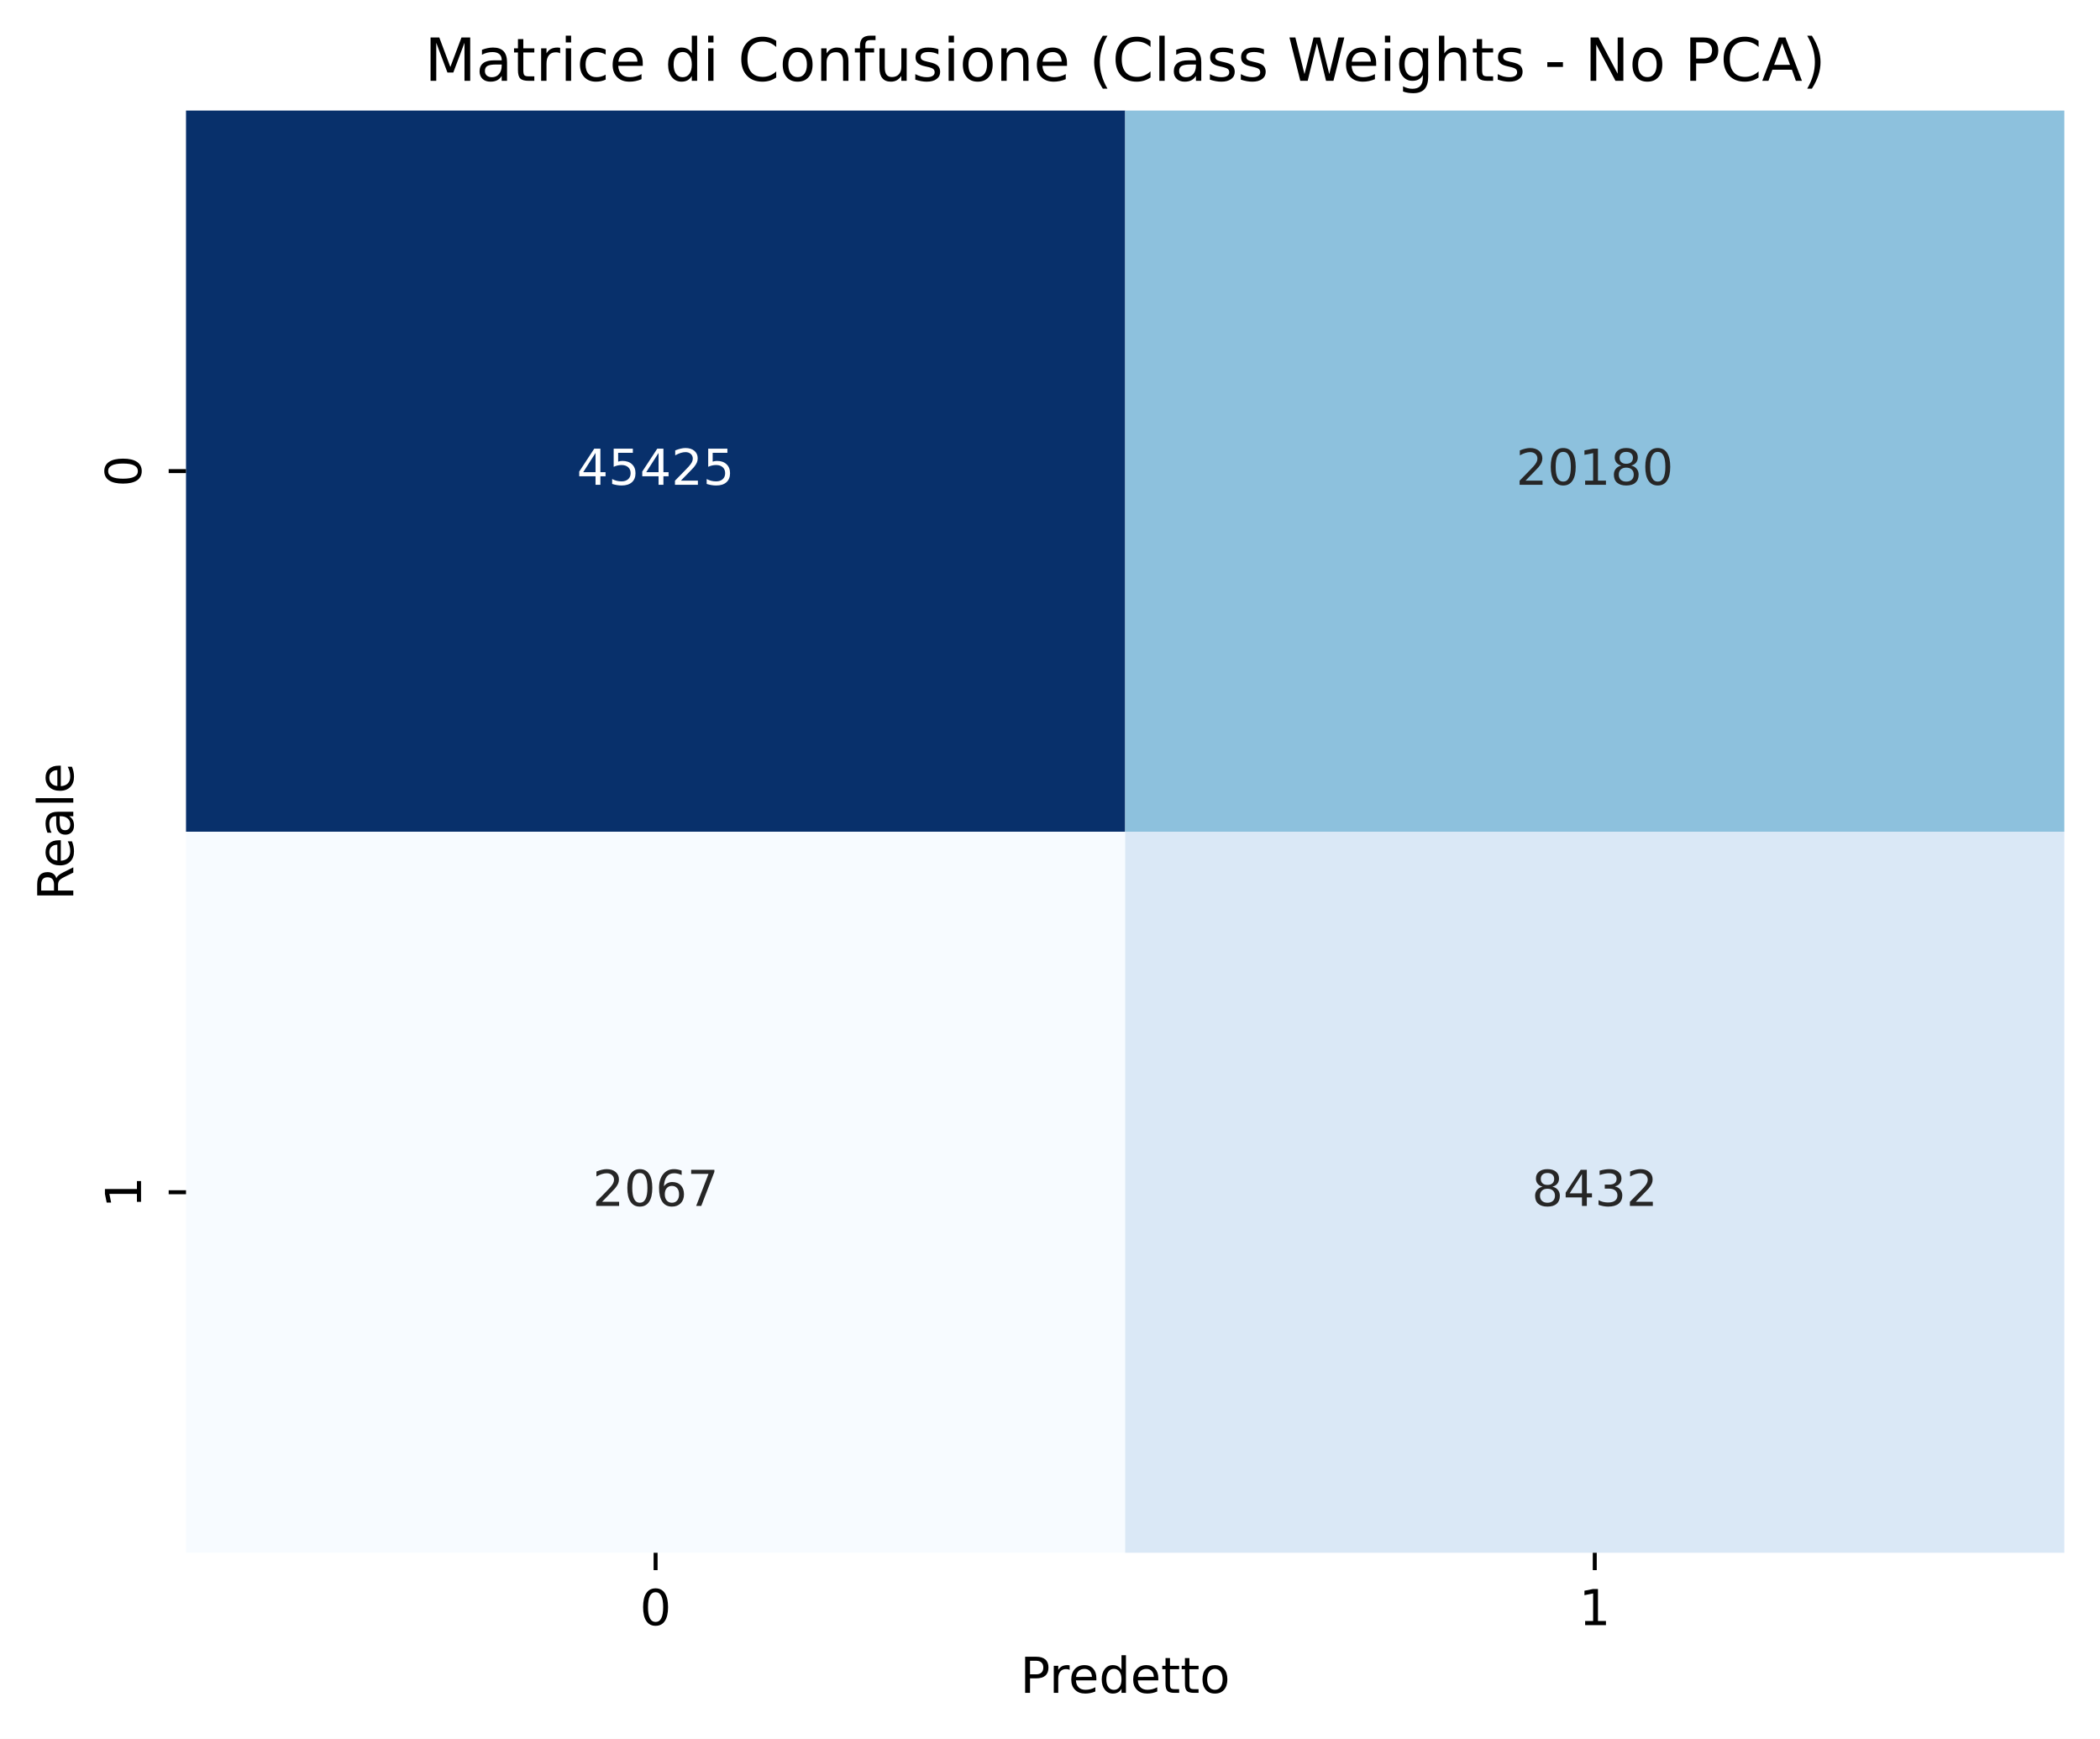
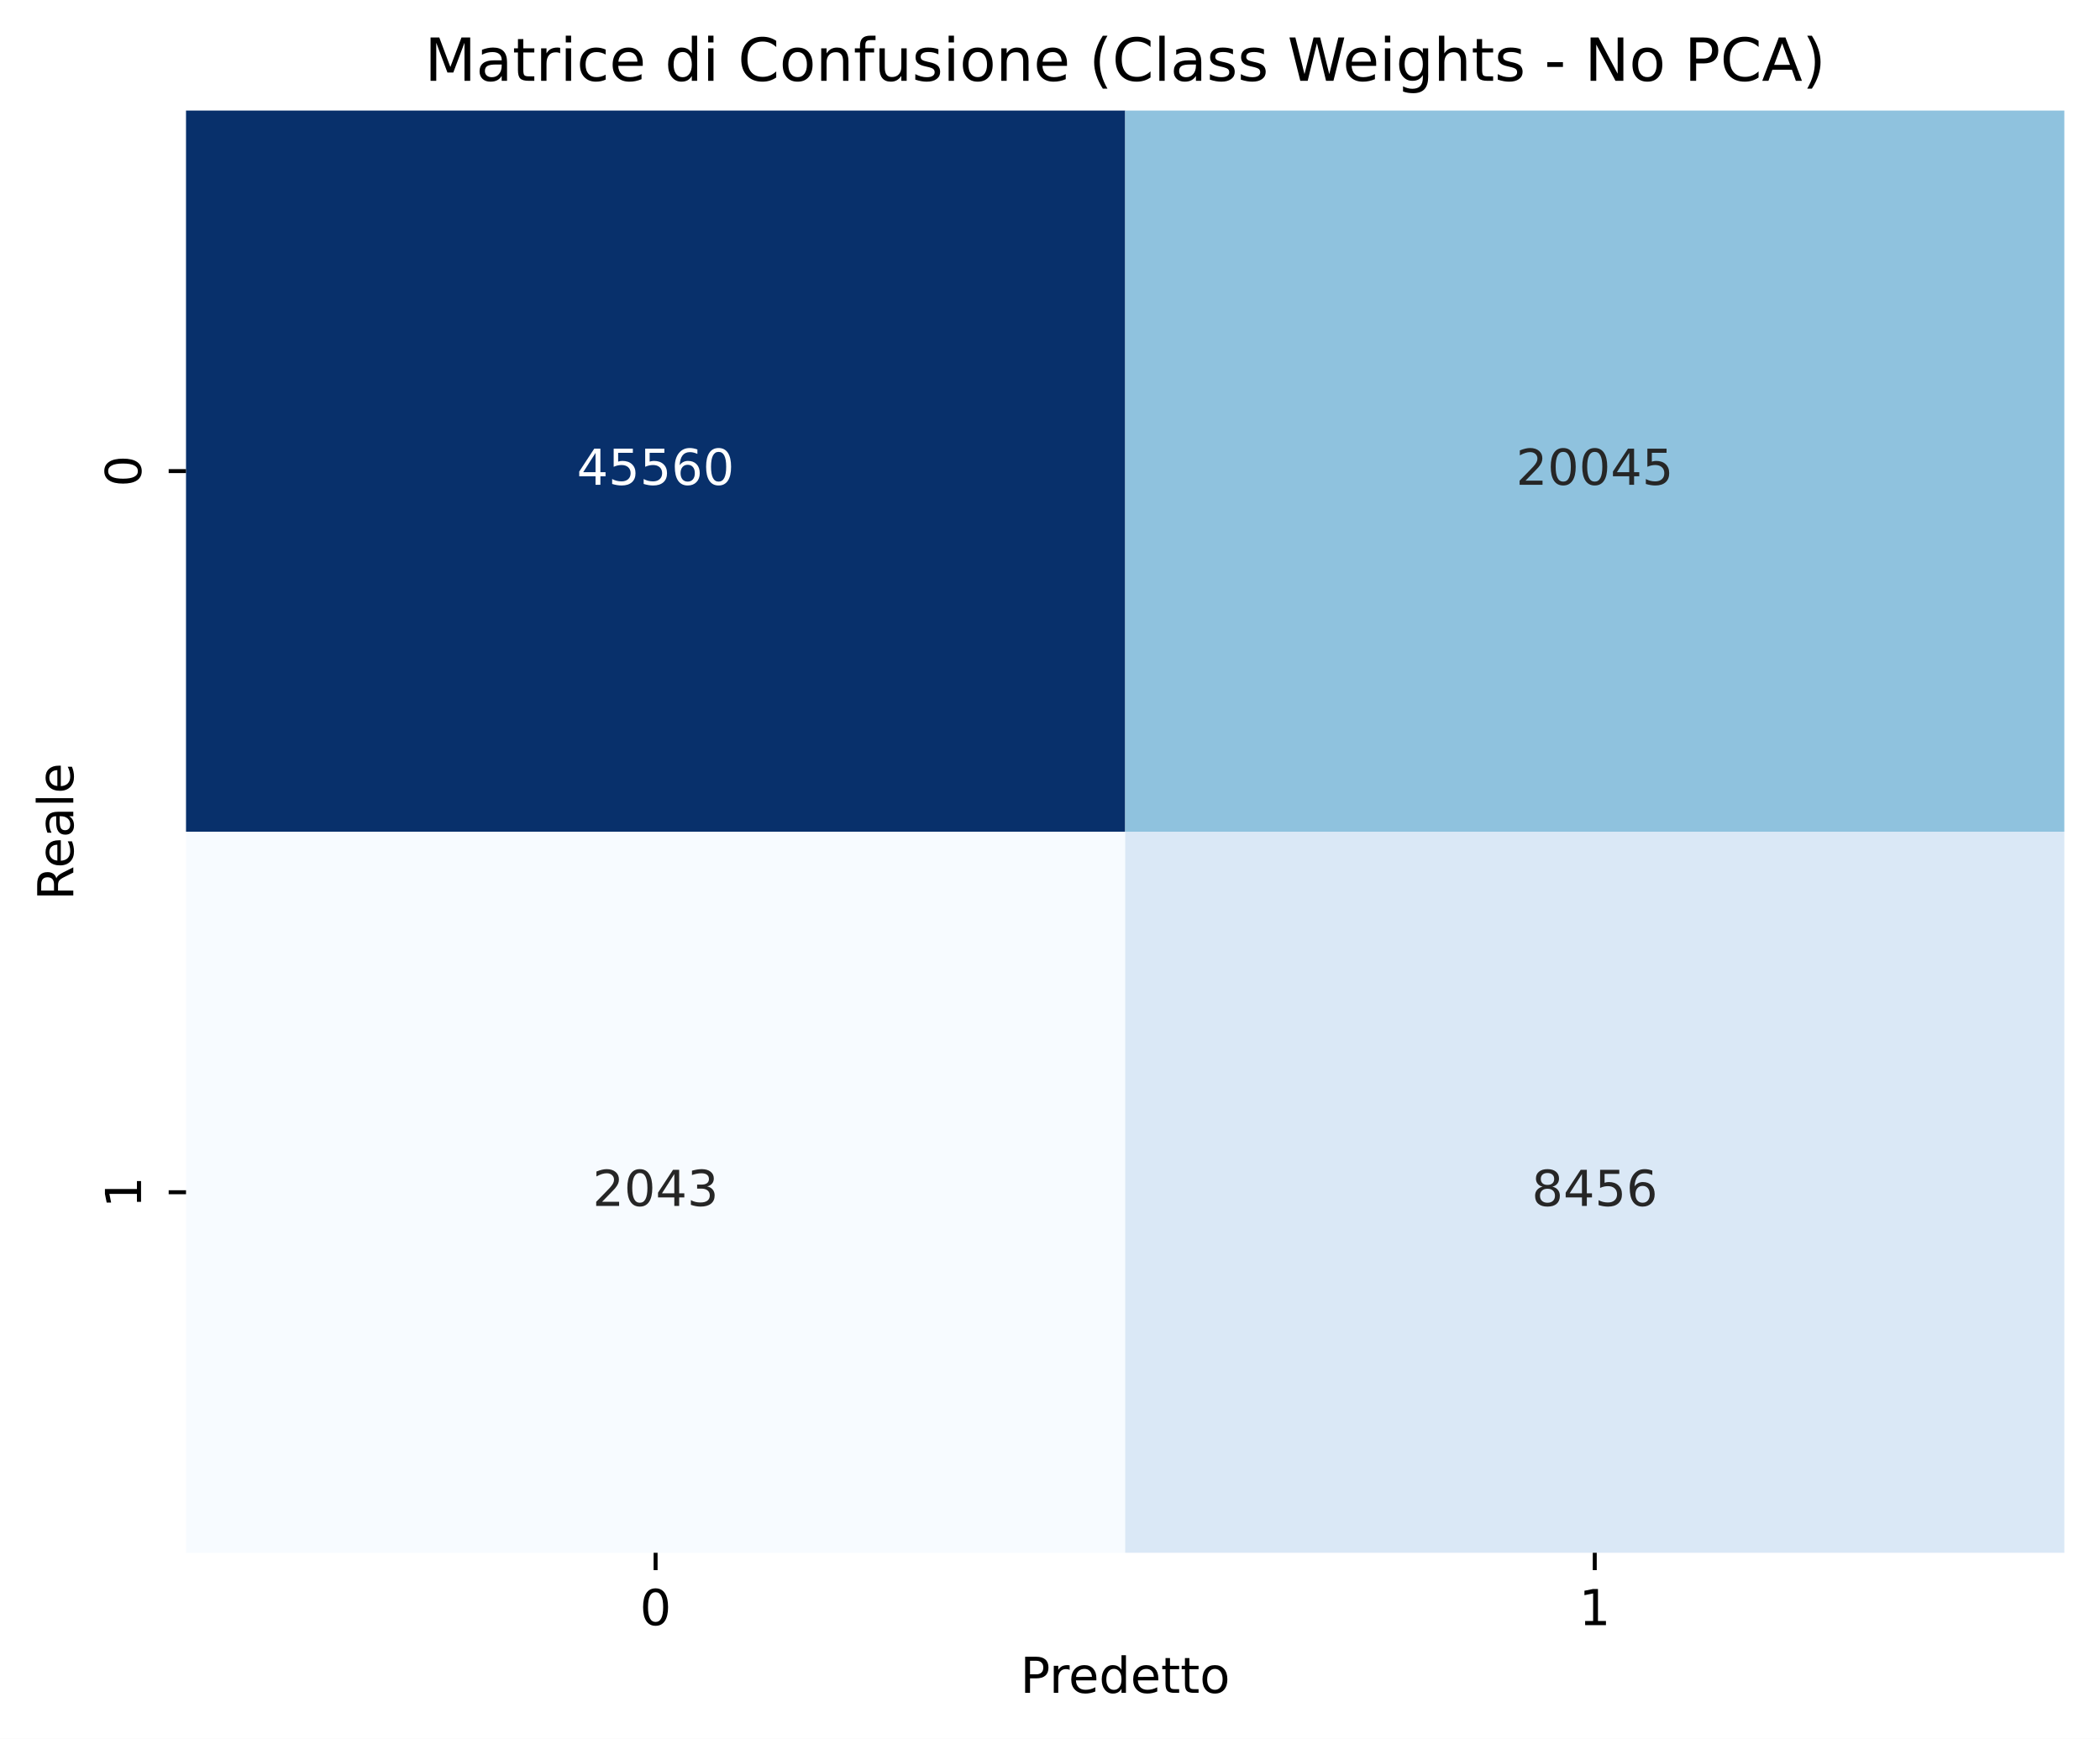
<svg xmlns="http://www.w3.org/2000/svg" xmlns:xlink="http://www.w3.org/1999/xlink" width="423.996pt" height="351.034pt" viewBox="0 0 423.996 351.034" version="1.1">
  <defs>
    <style type="text/css">*{stroke-linejoin: round; stroke-linecap: butt}</style>
  </defs>
  <g id="figure_1">
    <g id="patch_1">
      <path d="M 0 351.034  L 423.996 351.034  L 423.996 0  L 0 0  z " style="fill: #ffffff" />
    </g>
    <g id="axes_1">
      <g id="patch_2">
        <path d="M 37.556 313.478  L 416.796 313.478  L 416.796 22.318  L 37.556 22.318  z " style="fill: #ffffff" />
      </g>
      <g id="QuadMesh_1">
-         <path d="M 37.556 22.318  L 227.176 22.318  L 227.176 167.898  L 37.556 167.898  L 37.556 22.318  " clip-path="url(#p43c16661d5)" style="fill: #08306b" />
-         <path d="M 227.176 22.318  L 416.796 22.318  L 416.796 167.898  L 227.176 167.898  L 227.176 22.318  " clip-path="url(#p43c16661d5)" style="fill: #8dc1dd" />
-         <path d="M 37.556 167.898  L 227.176 167.898  L 227.176 313.478  L 37.556 313.478  L 37.556 167.898  " clip-path="url(#p43c16661d5)" style="fill: #f7fbff" />
-         <path d="M 227.176 167.898  L 416.796 167.898  L 416.796 313.478  L 227.176 313.478  L 227.176 167.898  " clip-path="url(#p43c16661d5)" style="fill: #dae8f6" />
+         <path d="M 37.556 22.318  L 227.176 22.318  L 227.176 167.898  L 37.556 167.898  L 37.556 22.318  " clip-path="url(#p2dd8c3589e)" style="fill: #08306b" />
+         <path d="M 227.176 22.318  L 416.796 22.318  L 416.796 167.898  L 227.176 167.898  L 227.176 22.318  " clip-path="url(#p2dd8c3589e)" style="fill: #8fc2de" />
+         <path d="M 37.556 167.898  L 227.176 167.898  L 227.176 313.478  L 37.556 313.478  L 37.556 167.898  " clip-path="url(#p2dd8c3589e)" style="fill: #f7fbff" />
+         <path d="M 227.176 167.898  L 416.796 167.898  L 416.796 313.478  L 227.176 313.478  L 227.176 167.898  " clip-path="url(#p2dd8c3589e)" style="fill: #dae8f6" />
      </g>
      <g id="matplotlib.axis_1">
        <g id="xtick_1">
          <g id="line2d_1">
            <defs>
-               <path id="m1377ae1045" d="M 0 0  L 0 3.5  " style="stroke: #000000; stroke-width: 0.8" />
-             </defs>
-             <g>
-               <use xlink:href="#m1377ae1045" x="132.366" y="313.478" style="stroke: #000000; stroke-width: 0.8" />
+               <path id="medef23ab1d" d="M 0 0  L 0 3.5  " style="stroke: #000000; stroke-width: 0.8" />
+             </defs>
+             <g>
+               <use xlink:href="#medef23ab1d" x="132.366" y="313.478" style="stroke: #000000; stroke-width: 0.8" />
            </g>
          </g>
          <g id="text_1">
            <g transform="translate(129.185 328.0766) scale(0.1 -0.1)">
              <defs>
                <path id="DejaVuSans-30" d="M 2034 4250  Q 1547 4250 1301 3770  Q 1056 3291 1056 2328  Q 1056 1369 1301 889  Q 1547 409 2034 409  Q 2525 409 2770 889  Q 3016 1369 3016 2328  Q 3016 3291 2770 3770  Q 2525 4250 2034 4250  z M 2034 4750  Q 2819 4750 3233 4129  Q 3647 3509 3647 2328  Q 3647 1150 3233 529  Q 2819 -91 2034 -91  Q 1250 -91 836 529  Q 422 1150 422 2328  Q 422 3509 836 4129  Q 1250 4750 2034 4750  z " transform="scale(0.015625)" />
              </defs>
              <use xlink:href="#DejaVuSans-30" />
            </g>
          </g>
        </g>
        <g id="xtick_2">
          <g id="line2d_2">
            <g>
-               <use xlink:href="#m1377ae1045" x="321.986" y="313.478" style="stroke: #000000; stroke-width: 0.8" />
+               <use xlink:href="#medef23ab1d" x="321.986" y="313.478" style="stroke: #000000; stroke-width: 0.8" />
            </g>
          </g>
          <g id="text_2">
            <g transform="translate(318.805 328.0766) scale(0.1 -0.1)">
              <defs>
                <path id="DejaVuSans-31" d="M 794 531  L 1825 531  L 1825 4091  L 703 3866  L 703 4441  L 1819 4666  L 2450 4666  L 2450 531  L 3481 531  L 3481 0  L 794 0  L 794 531  z " transform="scale(0.015625)" />
              </defs>
              <use xlink:href="#DejaVuSans-31" />
            </g>
          </g>
        </g>
        <g id="text_3">
          <g transform="translate(205.9989 341.7547) scale(0.1 -0.1)">
            <defs>
              <path id="DejaVuSans-50" d="M 1259 4147  L 1259 2394  L 2053 2394  Q 2494 2394 2734 2622  Q 2975 2850 2975 3272  Q 2975 3691 2734 3919  Q 2494 4147 2053 4147  L 1259 4147  z M 628 4666  L 2053 4666  Q 2838 4666 3239 4311  Q 3641 3956 3641 3272  Q 3641 2581 3239 2228  Q 2838 1875 2053 1875  L 1259 1875  L 1259 0  L 628 0  L 628 4666  z " transform="scale(0.015625)" />
              <path id="DejaVuSans-72" d="M 2631 2963  Q 2534 3019 2420 3045  Q 2306 3072 2169 3072  Q 1681 3072 1420 2755  Q 1159 2438 1159 1844  L 1159 0  L 581 0  L 581 3500  L 1159 3500  L 1159 2956  Q 1341 3275 1631 3429  Q 1922 3584 2338 3584  Q 2397 3584 2469 3576  Q 2541 3569 2628 3553  L 2631 2963  z " transform="scale(0.015625)" />
              <path id="DejaVuSans-65" d="M 3597 1894  L 3597 1613  L 953 1613  Q 991 1019 1311 708  Q 1631 397 2203 397  Q 2534 397 2845 478  Q 3156 559 3463 722  L 3463 178  Q 3153 47 2828 -22  Q 2503 -91 2169 -91  Q 1331 -91 842 396  Q 353 884 353 1716  Q 353 2575 817 3079  Q 1281 3584 2069 3584  Q 2775 3584 3186 3129  Q 3597 2675 3597 1894  z M 3022 2063  Q 3016 2534 2758 2815  Q 2500 3097 2075 3097  Q 1594 3097 1305 2825  Q 1016 2553 972 2059  L 3022 2063  z " transform="scale(0.015625)" />
              <path id="DejaVuSans-64" d="M 2906 2969  L 2906 4863  L 3481 4863  L 3481 0  L 2906 0  L 2906 525  Q 2725 213 2448 61  Q 2172 -91 1784 -91  Q 1150 -91 751 415  Q 353 922 353 1747  Q 353 2572 751 3078  Q 1150 3584 1784 3584  Q 2172 3584 2448 3432  Q 2725 3281 2906 2969  z M 947 1747  Q 947 1113 1208 752  Q 1469 391 1925 391  Q 2381 391 2643 752  Q 2906 1113 2906 1747  Q 2906 2381 2643 2742  Q 2381 3103 1925 3103  Q 1469 3103 1208 2742  Q 947 2381 947 1747  z " transform="scale(0.015625)" />
              <path id="DejaVuSans-74" d="M 1172 4494  L 1172 3500  L 2356 3500  L 2356 3053  L 1172 3053  L 1172 1153  Q 1172 725 1289 603  Q 1406 481 1766 481  L 2356 481  L 2356 0  L 1766 0  Q 1100 0 847 248  Q 594 497 594 1153  L 594 3053  L 172 3053  L 172 3500  L 594 3500  L 594 4494  L 1172 4494  z " transform="scale(0.015625)" />
              <path id="DejaVuSans-6f" d="M 1959 3097  Q 1497 3097 1228 2736  Q 959 2375 959 1747  Q 959 1119 1226 758  Q 1494 397 1959 397  Q 2419 397 2687 759  Q 2956 1122 2956 1747  Q 2956 2369 2687 2733  Q 2419 3097 1959 3097  z M 1959 3584  Q 2709 3584 3137 3096  Q 3566 2609 3566 1747  Q 3566 888 3137 398  Q 2709 -91 1959 -91  Q 1206 -91 779 398  Q 353 888 353 1747  Q 353 2609 779 3096  Q 1206 3584 1959 3584  z " transform="scale(0.015625)" />
            </defs>
            <use xlink:href="#DejaVuSans-50" />
            <use xlink:href="#DejaVuSans-72" transform="translate(58.55273 0)" />
            <use xlink:href="#DejaVuSans-65" transform="translate(97.41602 0)" />
            <use xlink:href="#DejaVuSans-64" transform="translate(158.9395 0)" />
            <use xlink:href="#DejaVuSans-65" transform="translate(222.416 0)" />
            <use xlink:href="#DejaVuSans-74" transform="translate(283.9395 0)" />
            <use xlink:href="#DejaVuSans-74" transform="translate(323.1484 0)" />
            <use xlink:href="#DejaVuSans-6f" transform="translate(362.3574 0)" />
          </g>
        </g>
      </g>
      <g id="matplotlib.axis_2">
        <g id="ytick_1">
          <g id="line2d_3">
            <defs>
-               <path id="m65c0051e2d" d="M 0 0  L -3.5 0  " style="stroke: #000000; stroke-width: 0.8" />
-             </defs>
-             <g>
-               <use xlink:href="#m65c0051e2d" x="37.556" y="95.108" style="stroke: #000000; stroke-width: 0.8" />
+               <path id="m12a22592fe" d="M 0 0  L -3.5 0  " style="stroke: #000000; stroke-width: 0.8" />
+             </defs>
+             <g>
+               <use xlink:href="#m12a22592fe" x="37.556" y="95.108" style="stroke: #000000; stroke-width: 0.8" />
            </g>
          </g>
          <g id="text_4">
            <g transform="translate(28.47656 98.28938) rotate(-90) scale(0.1 -0.1)">
              <use xlink:href="#DejaVuSans-30" />
            </g>
          </g>
        </g>
        <g id="ytick_2">
          <g id="line2d_4">
            <g>
-               <use xlink:href="#m65c0051e2d" x="37.556" y="240.688" style="stroke: #000000; stroke-width: 0.8" />
+               <use xlink:href="#m12a22592fe" x="37.556" y="240.688" style="stroke: #000000; stroke-width: 0.8" />
            </g>
          </g>
          <g id="text_5">
            <g transform="translate(28.47656 243.8694) rotate(-90) scale(0.1 -0.1)">
              <use xlink:href="#DejaVuSans-31" />
            </g>
          </g>
        </g>
        <g id="text_6">
          <g transform="translate(14.79844 181.7536) rotate(-90) scale(0.1 -0.1)">
            <defs>
              <path id="DejaVuSans-52" d="M 2841 2188  Q 3044 2119 3236 1894  Q 3428 1669 3622 1275  L 4263 0  L 3584 0  L 2988 1197  Q 2756 1666 2539 1819  Q 2322 1972 1947 1972  L 1259 1972  L 1259 0  L 628 0  L 628 4666  L 2053 4666  Q 2853 4666 3247 4331  Q 3641 3997 3641 3322  Q 3641 2881 3436 2590  Q 3231 2300 2841 2188  z M 1259 4147  L 1259 2491  L 2053 2491  Q 2509 2491 2742 2702  Q 2975 2913 2975 3322  Q 2975 3731 2742 3939  Q 2509 4147 2053 4147  L 1259 4147  z " transform="scale(0.015625)" />
              <path id="DejaVuSans-61" d="M 2194 1759  Q 1497 1759 1228 1600  Q 959 1441 959 1056  Q 959 750 1161 570  Q 1363 391 1709 391  Q 2188 391 2477 730  Q 2766 1069 2766 1631  L 2766 1759  L 2194 1759  z M 3341 1997  L 3341 0  L 2766 0  L 2766 531  Q 2569 213 2275 61  Q 1981 -91 1556 -91  Q 1019 -91 701 211  Q 384 513 384 1019  Q 384 1609 779 1909  Q 1175 2209 1959 2209  L 2766 2209  L 2766 2266  Q 2766 2663 2505 2880  Q 2244 3097 1772 3097  Q 1472 3097 1187 3025  Q 903 2953 641 2809  L 641 3341  Q 956 3463 1253 3523  Q 1550 3584 1831 3584  Q 2591 3584 2966 3190  Q 3341 2797 3341 1997  z " transform="scale(0.015625)" />
              <path id="DejaVuSans-6c" d="M 603 4863  L 1178 4863  L 1178 0  L 603 0  L 603 4863  z " transform="scale(0.015625)" />
            </defs>
            <use xlink:href="#DejaVuSans-52" />
            <use xlink:href="#DejaVuSans-65" transform="translate(64.98242 0)" />
            <use xlink:href="#DejaVuSans-61" transform="translate(126.5059 0)" />
            <use xlink:href="#DejaVuSans-6c" transform="translate(187.7852 0)" />
            <use xlink:href="#DejaVuSans-65" transform="translate(215.5684 0)" />
          </g>
        </g>
      </g>
      <g id="text_7">
        <g style="fill: #ffffff" transform="translate(116.46 97.8675) scale(0.1 -0.1)">
          <defs>
            <path id="DejaVuSans-34" d="M 2419 4116  L 825 1625  L 2419 1625  L 2419 4116  z M 2253 4666  L 3047 4666  L 3047 1625  L 3713 1625  L 3713 1100  L 3047 1100  L 3047 0  L 2419 0  L 2419 1100  L 313 1100  L 313 1709  L 2253 4666  z " transform="scale(0.015625)" />
            <path id="DejaVuSans-35" d="M 691 4666  L 3169 4666  L 3169 4134  L 1269 4134  L 1269 2991  Q 1406 3038 1543 3061  Q 1681 3084 1819 3084  Q 2600 3084 3056 2656  Q 3513 2228 3513 1497  Q 3513 744 3044 326  Q 2575 -91 1722 -91  Q 1428 -91 1123 -41  Q 819 9 494 109  L 494 744  Q 775 591 1075 516  Q 1375 441 1709 441  Q 2250 441 2565 725  Q 2881 1009 2881 1497  Q 2881 1984 2565 2268  Q 2250 2553 1709 2553  Q 1456 2553 1204 2497  Q 953 2441 691 2322  L 691 4666  z " transform="scale(0.015625)" />
-             <path id="DejaVuSans-32" d="M 1228 531  L 3431 531  L 3431 0  L 469 0  L 469 531  Q 828 903 1448 1529  Q 2069 2156 2228 2338  Q 2531 2678 2651 2914  Q 2772 3150 2772 3378  Q 2772 3750 2511 3984  Q 2250 4219 1831 4219  Q 1534 4219 1204 4116  Q 875 4013 500 3803  L 500 4441  Q 881 4594 1212 4672  Q 1544 4750 1819 4750  Q 2544 4750 2975 4387  Q 3406 4025 3406 3419  Q 3406 3131 3298 2873  Q 3191 2616 2906 2266  Q 2828 2175 2409 1742  Q 1991 1309 1228 531  z " transform="scale(0.015625)" />
+             <path id="DejaVuSans-36" d="M 2113 2584  Q 1688 2584 1439 2293  Q 1191 2003 1191 1497  Q 1191 994 1439 701  Q 1688 409 2113 409  Q 2538 409 2786 701  Q 3034 994 3034 1497  Q 3034 2003 2786 2293  Q 2538 2584 2113 2584  z M 3366 4563  L 3366 3988  Q 3128 4100 2886 4159  Q 2644 4219 2406 4219  Q 1781 4219 1451 3797  Q 1122 3375 1075 2522  Q 1259 2794 1537 2939  Q 1816 3084 2150 3084  Q 2853 3084 3261 2657  Q 3669 2231 3669 1497  Q 3669 778 3244 343  Q 2819 -91 2113 -91  Q 1303 -91 875 529  Q 447 1150 447 2328  Q 447 3434 972 4092  Q 1497 4750 2381 4750  Q 2619 4750 2861 4703  Q 3103 4656 3366 4563  z " transform="scale(0.015625)" />
          </defs>
          <use xlink:href="#DejaVuSans-34" />
          <use xlink:href="#DejaVuSans-35" transform="translate(63.62305 0)" />
-           <use xlink:href="#DejaVuSans-34" transform="translate(127.2461 0)" />
-           <use xlink:href="#DejaVuSans-32" transform="translate(190.8691 0)" />
-           <use xlink:href="#DejaVuSans-35" transform="translate(254.4922 0)" />
+           <use xlink:href="#DejaVuSans-35" transform="translate(127.2461 0)" />
+           <use xlink:href="#DejaVuSans-36" transform="translate(190.8691 0)" />
+           <use xlink:href="#DejaVuSans-30" transform="translate(254.4922 0)" />
        </g>
      </g>
      <g id="text_8">
        <g style="fill: #262626" transform="translate(306.08 97.8675) scale(0.1 -0.1)">
          <defs>
-             <path id="DejaVuSans-38" d="M 2034 2216  Q 1584 2216 1326 1975  Q 1069 1734 1069 1313  Q 1069 891 1326 650  Q 1584 409 2034 409  Q 2484 409 2743 651  Q 3003 894 3003 1313  Q 3003 1734 2745 1975  Q 2488 2216 2034 2216  z M 1403 2484  Q 997 2584 770 2862  Q 544 3141 544 3541  Q 544 4100 942 4425  Q 1341 4750 2034 4750  Q 2731 4750 3128 4425  Q 3525 4100 3525 3541  Q 3525 3141 3298 2862  Q 3072 2584 2669 2484  Q 3125 2378 3379 2068  Q 3634 1759 3634 1313  Q 3634 634 3220 271  Q 2806 -91 2034 -91  Q 1263 -91 848 271  Q 434 634 434 1313  Q 434 1759 690 2068  Q 947 2378 1403 2484  z M 1172 3481  Q 1172 3119 1398 2916  Q 1625 2713 2034 2713  Q 2441 2713 2670 2916  Q 2900 3119 2900 3481  Q 2900 3844 2670 4047  Q 2441 4250 2034 4250  Q 1625 4250 1398 4047  Q 1172 3844 1172 3481  z " transform="scale(0.015625)" />
+             <path id="DejaVuSans-32" d="M 1228 531  L 3431 531  L 3431 0  L 469 0  L 469 531  Q 828 903 1448 1529  Q 2069 2156 2228 2338  Q 2531 2678 2651 2914  Q 2772 3150 2772 3378  Q 2772 3750 2511 3984  Q 2250 4219 1831 4219  Q 1534 4219 1204 4116  Q 875 4013 500 3803  L 500 4441  Q 881 4594 1212 4672  Q 1544 4750 1819 4750  Q 2544 4750 2975 4387  Q 3406 4025 3406 3419  Q 3406 3131 3298 2873  Q 3191 2616 2906 2266  Q 2828 2175 2409 1742  Q 1991 1309 1228 531  z " transform="scale(0.015625)" />
          </defs>
          <use xlink:href="#DejaVuSans-32" />
          <use xlink:href="#DejaVuSans-30" transform="translate(63.62305 0)" />
-           <use xlink:href="#DejaVuSans-31" transform="translate(127.2461 0)" />
-           <use xlink:href="#DejaVuSans-38" transform="translate(190.8691 0)" />
-           <use xlink:href="#DejaVuSans-30" transform="translate(254.4922 0)" />
+           <use xlink:href="#DejaVuSans-30" transform="translate(127.2461 0)" />
+           <use xlink:href="#DejaVuSans-34" transform="translate(190.8691 0)" />
+           <use xlink:href="#DejaVuSans-35" transform="translate(254.4922 0)" />
        </g>
      </g>
      <g id="text_9">
        <g style="fill: #262626" transform="translate(119.6412 243.4475) scale(0.1 -0.1)">
          <defs>
-             <path id="DejaVuSans-36" d="M 2113 2584  Q 1688 2584 1439 2293  Q 1191 2003 1191 1497  Q 1191 994 1439 701  Q 1688 409 2113 409  Q 2538 409 2786 701  Q 3034 994 3034 1497  Q 3034 2003 2786 2293  Q 2538 2584 2113 2584  z M 3366 4563  L 3366 3988  Q 3128 4100 2886 4159  Q 2644 4219 2406 4219  Q 1781 4219 1451 3797  Q 1122 3375 1075 2522  Q 1259 2794 1537 2939  Q 1816 3084 2150 3084  Q 2853 3084 3261 2657  Q 3669 2231 3669 1497  Q 3669 778 3244 343  Q 2819 -91 2113 -91  Q 1303 -91 875 529  Q 447 1150 447 2328  Q 447 3434 972 4092  Q 1497 4750 2381 4750  Q 2619 4750 2861 4703  Q 3103 4656 3366 4563  z " transform="scale(0.015625)" />
-             <path id="DejaVuSans-37" d="M 525 4666  L 3525 4666  L 3525 4397  L 1831 0  L 1172 0  L 2766 4134  L 525 4134  L 525 4666  z " transform="scale(0.015625)" />
+             <path id="DejaVuSans-33" d="M 2597 2516  Q 3050 2419 3304 2112  Q 3559 1806 3559 1356  Q 3559 666 3084 287  Q 2609 -91 1734 -91  Q 1441 -91 1130 -33  Q 819 25 488 141  L 488 750  Q 750 597 1062 519  Q 1375 441 1716 441  Q 2309 441 2620 675  Q 2931 909 2931 1356  Q 2931 1769 2642 2001  Q 2353 2234 1838 2234  L 1294 2234  L 1294 2753  L 1863 2753  Q 2328 2753 2575 2939  Q 2822 3125 2822 3475  Q 2822 3834 2567 4026  Q 2313 4219 1838 4219  Q 1578 4219 1281 4162  Q 984 4106 628 3988  L 628 4550  Q 988 4650 1302 4700  Q 1616 4750 1894 4750  Q 2613 4750 3031 4423  Q 3450 4097 3450 3541  Q 3450 3153 3228 2886  Q 3006 2619 2597 2516  z " transform="scale(0.015625)" />
          </defs>
          <use xlink:href="#DejaVuSans-32" />
          <use xlink:href="#DejaVuSans-30" transform="translate(63.62305 0)" />
-           <use xlink:href="#DejaVuSans-36" transform="translate(127.2461 0)" />
-           <use xlink:href="#DejaVuSans-37" transform="translate(190.8691 0)" />
+           <use xlink:href="#DejaVuSans-34" transform="translate(127.2461 0)" />
+           <use xlink:href="#DejaVuSans-33" transform="translate(190.8691 0)" />
        </g>
      </g>
      <g id="text_10">
        <g style="fill: #262626" transform="translate(309.2613 243.4475) scale(0.1 -0.1)">
          <defs>
-             <path id="DejaVuSans-33" d="M 2597 2516  Q 3050 2419 3304 2112  Q 3559 1806 3559 1356  Q 3559 666 3084 287  Q 2609 -91 1734 -91  Q 1441 -91 1130 -33  Q 819 25 488 141  L 488 750  Q 750 597 1062 519  Q 1375 441 1716 441  Q 2309 441 2620 675  Q 2931 909 2931 1356  Q 2931 1769 2642 2001  Q 2353 2234 1838 2234  L 1294 2234  L 1294 2753  L 1863 2753  Q 2328 2753 2575 2939  Q 2822 3125 2822 3475  Q 2822 3834 2567 4026  Q 2313 4219 1838 4219  Q 1578 4219 1281 4162  Q 984 4106 628 3988  L 628 4550  Q 988 4650 1302 4700  Q 1616 4750 1894 4750  Q 2613 4750 3031 4423  Q 3450 4097 3450 3541  Q 3450 3153 3228 2886  Q 3006 2619 2597 2516  z " transform="scale(0.015625)" />
+             <path id="DejaVuSans-38" d="M 2034 2216  Q 1584 2216 1326 1975  Q 1069 1734 1069 1313  Q 1069 891 1326 650  Q 1584 409 2034 409  Q 2484 409 2743 651  Q 3003 894 3003 1313  Q 3003 1734 2745 1975  Q 2488 2216 2034 2216  z M 1403 2484  Q 997 2584 770 2862  Q 544 3141 544 3541  Q 544 4100 942 4425  Q 1341 4750 2034 4750  Q 2731 4750 3128 4425  Q 3525 4100 3525 3541  Q 3525 3141 3298 2862  Q 3072 2584 2669 2484  Q 3125 2378 3379 2068  Q 3634 1759 3634 1313  Q 3634 634 3220 271  Q 2806 -91 2034 -91  Q 1263 -91 848 271  Q 434 634 434 1313  Q 434 1759 690 2068  Q 947 2378 1403 2484  z M 1172 3481  Q 1172 3119 1398 2916  Q 1625 2713 2034 2713  Q 2441 2713 2670 2916  Q 2900 3119 2900 3481  Q 2900 3844 2670 4047  Q 2441 4250 2034 4250  Q 1625 4250 1398 4047  Q 1172 3844 1172 3481  z " transform="scale(0.015625)" />
          </defs>
          <use xlink:href="#DejaVuSans-38" />
          <use xlink:href="#DejaVuSans-34" transform="translate(63.62305 0)" />
-           <use xlink:href="#DejaVuSans-33" transform="translate(127.2461 0)" />
-           <use xlink:href="#DejaVuSans-32" transform="translate(190.8691 0)" />
+           <use xlink:href="#DejaVuSans-35" transform="translate(127.2461 0)" />
+           <use xlink:href="#DejaVuSans-36" transform="translate(190.8691 0)" />
        </g>
      </g>
      <g id="text_11">
        <g transform="translate(85.75437 16.31812) scale(0.12 -0.12)">
          <defs>
            <path id="DejaVuSans-4d" d="M 628 4666  L 1569 4666  L 2759 1491  L 3956 4666  L 4897 4666  L 4897 0  L 4281 0  L 4281 4097  L 3078 897  L 2444 897  L 1241 4097  L 1241 0  L 628 0  L 628 4666  z " transform="scale(0.015625)" />
            <path id="DejaVuSans-69" d="M 603 3500  L 1178 3500  L 1178 0  L 603 0  L 603 3500  z M 603 4863  L 1178 4863  L 1178 4134  L 603 4134  L 603 4863  z " transform="scale(0.015625)" />
            <path id="DejaVuSans-63" d="M 3122 3366  L 3122 2828  Q 2878 2963 2633 3030  Q 2388 3097 2138 3097  Q 1578 3097 1268 2742  Q 959 2388 959 1747  Q 959 1106 1268 751  Q 1578 397 2138 397  Q 2388 397 2633 464  Q 2878 531 3122 666  L 3122 134  Q 2881 22 2623 -34  Q 2366 -91 2075 -91  Q 1284 -91 818 406  Q 353 903 353 1747  Q 353 2603 823 3093  Q 1294 3584 2113 3584  Q 2378 3584 2631 3529  Q 2884 3475 3122 3366  z " transform="scale(0.015625)" />
            <path id="DejaVuSans-20" transform="scale(0.015625)" />
            <path id="DejaVuSans-43" d="M 4122 4306  L 4122 3641  Q 3803 3938 3442 4084  Q 3081 4231 2675 4231  Q 1875 4231 1450 3742  Q 1025 3253 1025 2328  Q 1025 1406 1450 917  Q 1875 428 2675 428  Q 3081 428 3442 575  Q 3803 722 4122 1019  L 4122 359  Q 3791 134 3420 21  Q 3050 -91 2638 -91  Q 1578 -91 968 557  Q 359 1206 359 2328  Q 359 3453 968 4101  Q 1578 4750 2638 4750  Q 3056 4750 3426 4639  Q 3797 4528 4122 4306  z " transform="scale(0.015625)" />
            <path id="DejaVuSans-6e" d="M 3513 2113  L 3513 0  L 2938 0  L 2938 2094  Q 2938 2591 2744 2837  Q 2550 3084 2163 3084  Q 1697 3084 1428 2787  Q 1159 2491 1159 1978  L 1159 0  L 581 0  L 581 3500  L 1159 3500  L 1159 2956  Q 1366 3272 1645 3428  Q 1925 3584 2291 3584  Q 2894 3584 3203 3211  Q 3513 2838 3513 2113  z " transform="scale(0.015625)" />
            <path id="DejaVuSans-66" d="M 2375 4863  L 2375 4384  L 1825 4384  Q 1516 4384 1395 4259  Q 1275 4134 1275 3809  L 1275 3500  L 2222 3500  L 2222 3053  L 1275 3053  L 1275 0  L 697 0  L 697 3053  L 147 3053  L 147 3500  L 697 3500  L 697 3744  Q 697 4328 969 4595  Q 1241 4863 1831 4863  L 2375 4863  z " transform="scale(0.015625)" />
            <path id="DejaVuSans-75" d="M 544 1381  L 544 3500  L 1119 3500  L 1119 1403  Q 1119 906 1312 657  Q 1506 409 1894 409  Q 2359 409 2629 706  Q 2900 1003 2900 1516  L 2900 3500  L 3475 3500  L 3475 0  L 2900 0  L 2900 538  Q 2691 219 2414 64  Q 2138 -91 1772 -91  Q 1169 -91 856 284  Q 544 659 544 1381  z M 1991 3584  L 1991 3584  z " transform="scale(0.015625)" />
            <path id="DejaVuSans-73" d="M 2834 3397  L 2834 2853  Q 2591 2978 2328 3040  Q 2066 3103 1784 3103  Q 1356 3103 1142 2972  Q 928 2841 928 2578  Q 928 2378 1081 2264  Q 1234 2150 1697 2047  L 1894 2003  Q 2506 1872 2764 1633  Q 3022 1394 3022 966  Q 3022 478 2636 193  Q 2250 -91 1575 -91  Q 1294 -91 989 -36  Q 684 19 347 128  L 347 722  Q 666 556 975 473  Q 1284 391 1588 391  Q 1994 391 2212 530  Q 2431 669 2431 922  Q 2431 1156 2273 1281  Q 2116 1406 1581 1522  L 1381 1569  Q 847 1681 609 1914  Q 372 2147 372 2553  Q 372 3047 722 3315  Q 1072 3584 1716 3584  Q 2034 3584 2315 3537  Q 2597 3491 2834 3397  z " transform="scale(0.015625)" />
            <path id="DejaVuSans-28" d="M 1984 4856  Q 1566 4138 1362 3434  Q 1159 2731 1159 2009  Q 1159 1288 1364 580  Q 1569 -128 1984 -844  L 1484 -844  Q 1016 -109 783 600  Q 550 1309 550 2009  Q 550 2706 781 3412  Q 1013 4119 1484 4856  L 1984 4856  z " transform="scale(0.015625)" />
            <path id="DejaVuSans-57" d="M 213 4666  L 850 4666  L 1831 722  L 2809 4666  L 3519 4666  L 4500 722  L 5478 4666  L 6119 4666  L 4947 0  L 4153 0  L 3169 4050  L 2175 0  L 1381 0  L 213 4666  z " transform="scale(0.015625)" />
            <path id="DejaVuSans-67" d="M 2906 1791  Q 2906 2416 2648 2759  Q 2391 3103 1925 3103  Q 1463 3103 1205 2759  Q 947 2416 947 1791  Q 947 1169 1205 825  Q 1463 481 1925 481  Q 2391 481 2648 825  Q 2906 1169 2906 1791  z M 3481 434  Q 3481 -459 3084 -895  Q 2688 -1331 1869 -1331  Q 1566 -1331 1297 -1286  Q 1028 -1241 775 -1147  L 775 -588  Q 1028 -725 1275 -790  Q 1522 -856 1778 -856  Q 2344 -856 2625 -561  Q 2906 -266 2906 331  L 2906 616  Q 2728 306 2450 153  Q 2172 0 1784 0  Q 1141 0 747 490  Q 353 981 353 1791  Q 353 2603 747 3093  Q 1141 3584 1784 3584  Q 2172 3584 2450 3431  Q 2728 3278 2906 2969  L 2906 3500  L 3481 3500  L 3481 434  z " transform="scale(0.015625)" />
            <path id="DejaVuSans-68" d="M 3513 2113  L 3513 0  L 2938 0  L 2938 2094  Q 2938 2591 2744 2837  Q 2550 3084 2163 3084  Q 1697 3084 1428 2787  Q 1159 2491 1159 1978  L 1159 0  L 581 0  L 581 4863  L 1159 4863  L 1159 2956  Q 1366 3272 1645 3428  Q 1925 3584 2291 3584  Q 2894 3584 3203 3211  Q 3513 2838 3513 2113  z " transform="scale(0.015625)" />
            <path id="DejaVuSans-2d" d="M 313 2009  L 1997 2009  L 1997 1497  L 313 1497  L 313 2009  z " transform="scale(0.015625)" />
            <path id="DejaVuSans-4e" d="M 628 4666  L 1478 4666  L 3547 763  L 3547 4666  L 4159 4666  L 4159 0  L 3309 0  L 1241 3903  L 1241 0  L 628 0  L 628 4666  z " transform="scale(0.015625)" />
            <path id="DejaVuSans-41" d="M 2188 4044  L 1331 1722  L 3047 1722  L 2188 4044  z M 1831 4666  L 2547 4666  L 4325 0  L 3669 0  L 3244 1197  L 1141 1197  L 716 0  L 50 0  L 1831 4666  z " transform="scale(0.015625)" />
            <path id="DejaVuSans-29" d="M 513 4856  L 1013 4856  Q 1481 4119 1714 3412  Q 1947 2706 1947 2009  Q 1947 1309 1714 600  Q 1481 -109 1013 -844  L 513 -844  Q 928 -128 1133 580  Q 1338 1288 1338 2009  Q 1338 2731 1133 3434  Q 928 4138 513 4856  z " transform="scale(0.015625)" />
          </defs>
          <use xlink:href="#DejaVuSans-4d" />
          <use xlink:href="#DejaVuSans-61" transform="translate(86.2793 0)" />
          <use xlink:href="#DejaVuSans-74" transform="translate(147.5586 0)" />
          <use xlink:href="#DejaVuSans-72" transform="translate(186.7676 0)" />
          <use xlink:href="#DejaVuSans-69" transform="translate(227.8809 0)" />
          <use xlink:href="#DejaVuSans-63" transform="translate(255.6641 0)" />
          <use xlink:href="#DejaVuSans-65" transform="translate(310.6445 0)" />
          <use xlink:href="#DejaVuSans-20" transform="translate(372.168 0)" />
          <use xlink:href="#DejaVuSans-64" transform="translate(403.9551 0)" />
          <use xlink:href="#DejaVuSans-69" transform="translate(467.4316 0)" />
          <use xlink:href="#DejaVuSans-20" transform="translate(495.2148 0)" />
          <use xlink:href="#DejaVuSans-43" transform="translate(527.002 0)" />
          <use xlink:href="#DejaVuSans-6f" transform="translate(596.8262 0)" />
          <use xlink:href="#DejaVuSans-6e" transform="translate(658.0078 0)" />
          <use xlink:href="#DejaVuSans-66" transform="translate(721.3867 0)" />
          <use xlink:href="#DejaVuSans-75" transform="translate(756.5918 0)" />
          <use xlink:href="#DejaVuSans-73" transform="translate(819.9707 0)" />
          <use xlink:href="#DejaVuSans-69" transform="translate(872.0703 0)" />
          <use xlink:href="#DejaVuSans-6f" transform="translate(899.8535 0)" />
          <use xlink:href="#DejaVuSans-6e" transform="translate(961.0352 0)" />
          <use xlink:href="#DejaVuSans-65" transform="translate(1024.414 0)" />
          <use xlink:href="#DejaVuSans-20" transform="translate(1085.938 0)" />
          <use xlink:href="#DejaVuSans-28" transform="translate(1117.725 0)" />
          <use xlink:href="#DejaVuSans-43" transform="translate(1156.738 0)" />
          <use xlink:href="#DejaVuSans-6c" transform="translate(1226.562 0)" />
          <use xlink:href="#DejaVuSans-61" transform="translate(1254.346 0)" />
          <use xlink:href="#DejaVuSans-73" transform="translate(1315.625 0)" />
          <use xlink:href="#DejaVuSans-73" transform="translate(1367.725 0)" />
          <use xlink:href="#DejaVuSans-20" transform="translate(1419.824 0)" />
          <use xlink:href="#DejaVuSans-57" transform="translate(1451.611 0)" />
          <use xlink:href="#DejaVuSans-65" transform="translate(1544.613 0)" />
          <use xlink:href="#DejaVuSans-69" transform="translate(1606.137 0)" />
          <use xlink:href="#DejaVuSans-67" transform="translate(1633.92 0)" />
          <use xlink:href="#DejaVuSans-68" transform="translate(1697.396 0)" />
          <use xlink:href="#DejaVuSans-74" transform="translate(1760.775 0)" />
          <use xlink:href="#DejaVuSans-73" transform="translate(1799.984 0)" />
          <use xlink:href="#DejaVuSans-20" transform="translate(1852.084 0)" />
          <use xlink:href="#DejaVuSans-2d" transform="translate(1883.871 0)" />
          <use xlink:href="#DejaVuSans-20" transform="translate(1919.955 0)" />
          <use xlink:href="#DejaVuSans-4e" transform="translate(1951.742 0)" />
          <use xlink:href="#DejaVuSans-6f" transform="translate(2026.547 0)" />
          <use xlink:href="#DejaVuSans-20" transform="translate(2087.729 0)" />
          <use xlink:href="#DejaVuSans-50" transform="translate(2119.516 0)" />
          <use xlink:href="#DejaVuSans-43" transform="translate(2179.818 0)" />
          <use xlink:href="#DejaVuSans-41" transform="translate(2249.643 0)" />
          <use xlink:href="#DejaVuSans-29" transform="translate(2318.051 0)" />
        </g>
      </g>
    </g>
  </g>
  <defs>
-     <clipPath id="p43c16661d5">
+     <clipPath id="p2dd8c3589e">
      <rect x="37.556" y="22.318" width="379.24" height="291.16" />
    </clipPath>
  </defs>
</svg>
